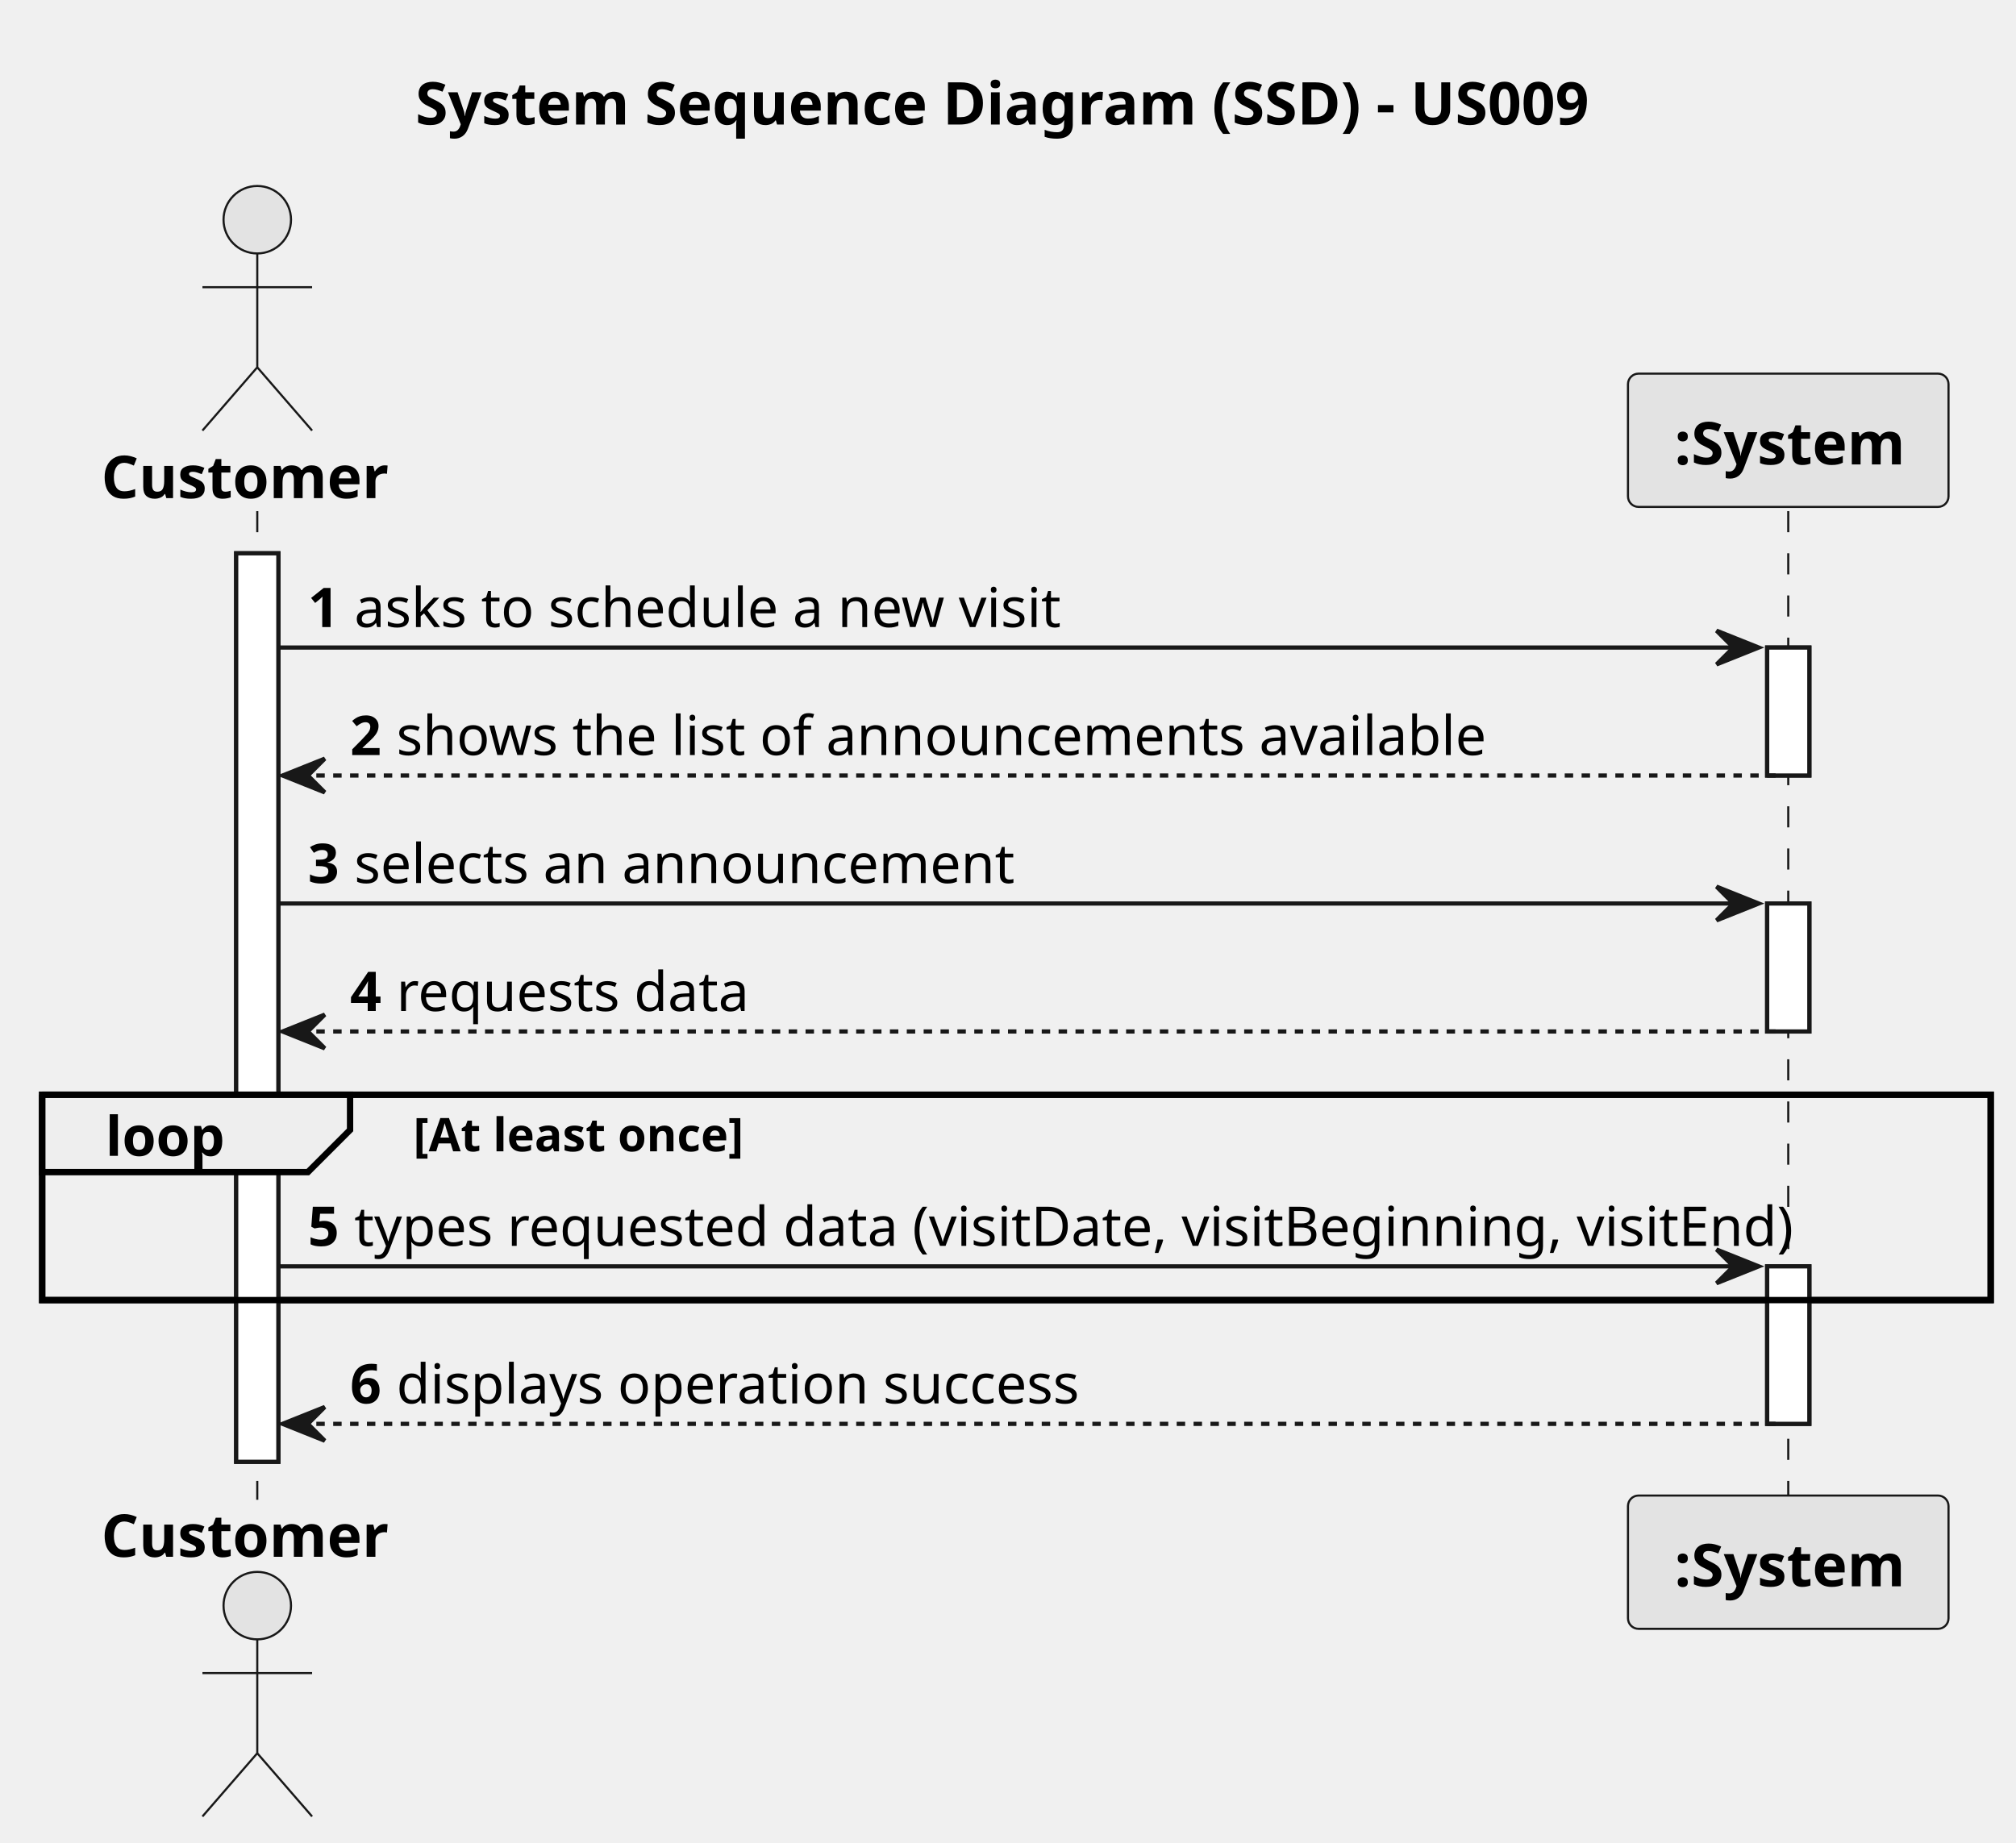
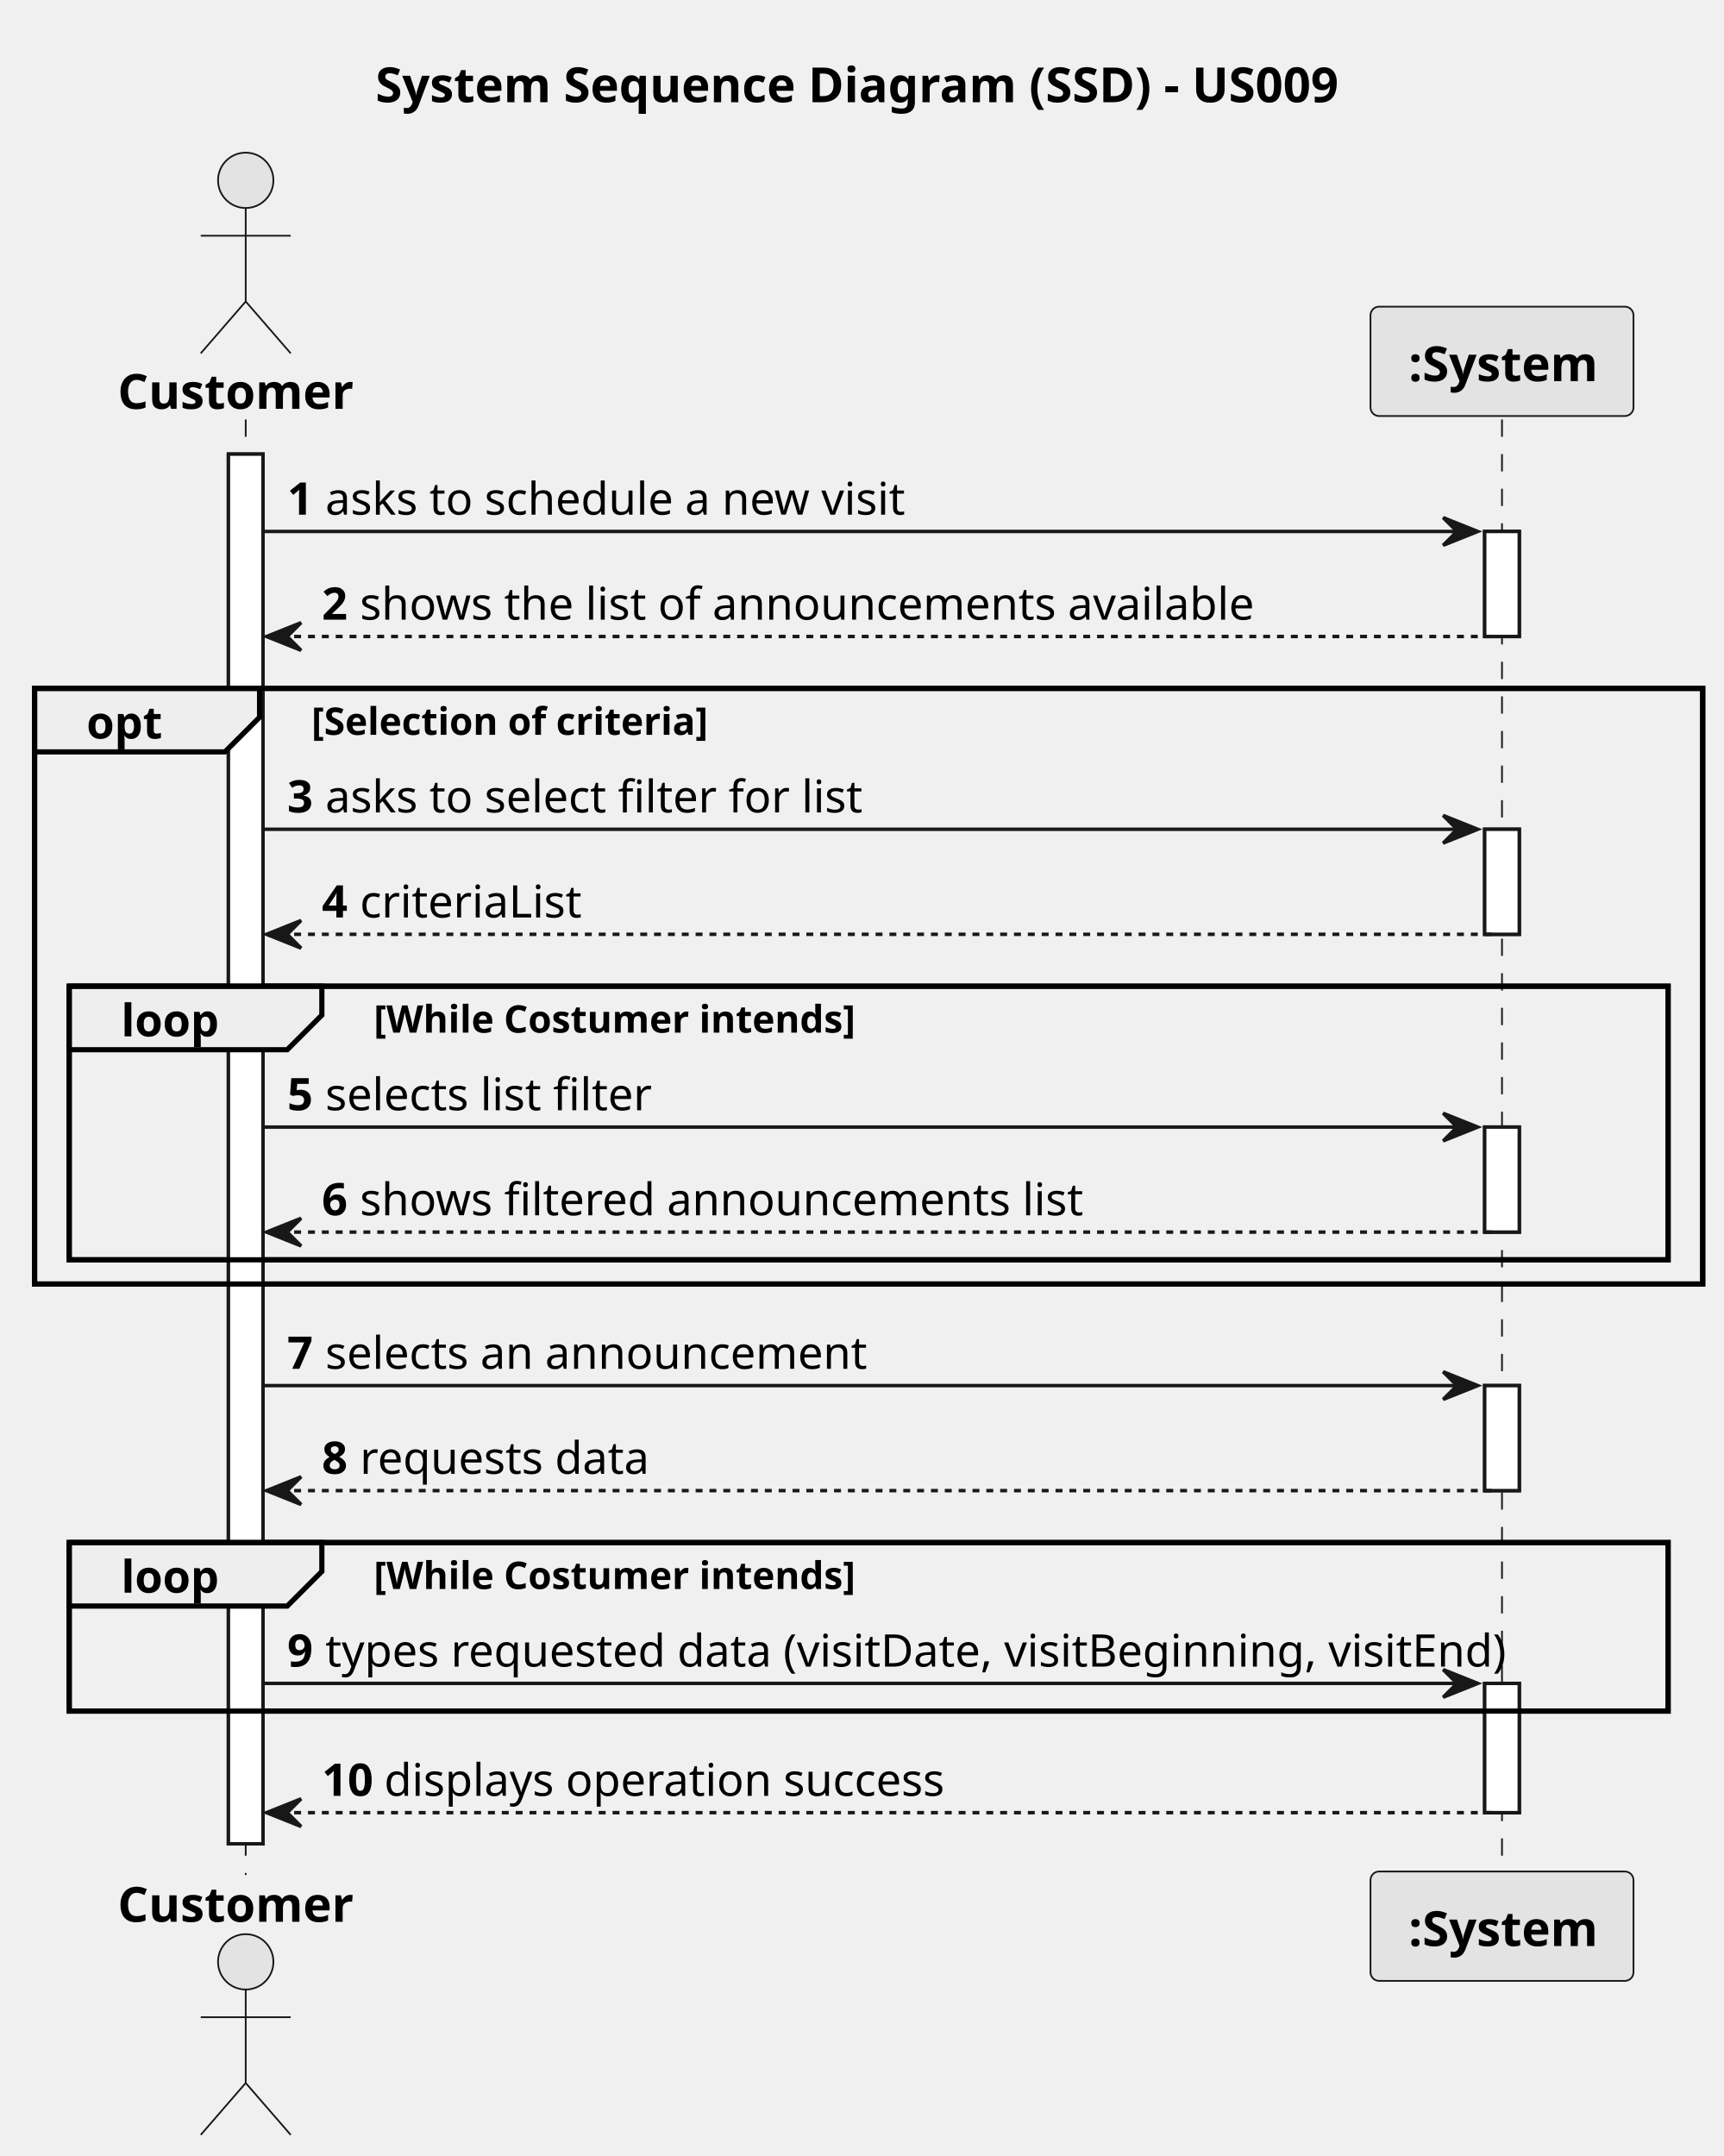
- <svg xmlns="http://www.w3.org/2000/svg" contentStyleType="text/css" height="437px" preserveAspectRatio="none" style="width:478px;height:437px;background:#FFFFFF;" version="1.1" viewBox="0 0 478 437" width="478px" zoomAndPan="magnify">
+ <svg xmlns="http://www.w3.org/2000/svg" contentStyleType="text/css" height="623px" preserveAspectRatio="none" style="width:498px;height:623px;background:#FFFFFF;" version="1.1" viewBox="0 0 498 623" width="498px" zoomAndPan="magnify">
  <defs />
  <g>
-     <text fill="#000000" font-family="sans-serif" font-size="14" font-weight="bold" lengthAdjust="spacing" textLength="284" x="98.5" y="29.533">System Sequence Diagram (SSD) - US009</text>
-     <rect fill="#FFFFFF" height="215.461" style="stroke:#181818;stroke-width:1.0;" width="10" x="56" y="131.219" />
-     <rect fill="#FFFFFF" height="30.352" style="stroke:#181818;stroke-width:1.0;" width="10" x="419" y="153.57" />
-     <rect fill="#FFFFFF" height="30.352" style="stroke:#181818;stroke-width:1.0;" width="10" x="419" y="214.273" />
-     <rect fill="#FFFFFF" height="37.352" style="stroke:#181818;stroke-width:1.0;" width="10" x="419" y="300.328" />
-     <rect fill="none" height="48.703" style="stroke:#000000;stroke-width:1.5;" width="462" x="10" y="259.625" />
-     <line style="stroke:#181818;stroke-width:0.5;stroke-dasharray:5.0,5.0;" x1="61" x2="61" y1="121.219" y2="355.68" />
-     <line style="stroke:#181818;stroke-width:0.5;stroke-dasharray:5.0,5.0;" x1="424" x2="424" y1="121.219" y2="355.68" />
-     <text fill="#000000" font-family="sans-serif" font-size="14" font-weight="bold" lengthAdjust="spacing" textLength="68" x="24" y="118.143">Customer</text>
-     <ellipse cx="61" cy="52.109" fill="#E3E3E3" rx="8" ry="8" style="stroke:#181818;stroke-width:0.5;" />
-     <path d="M61,60.109 L61,87.109 M48,68.109 L74,68.109 M61,87.109 L48,102.109 M61,87.109 L74,102.109 " fill="none" style="stroke:#181818;stroke-width:0.5;" />
-     <text fill="#000000" font-family="sans-serif" font-size="14" font-weight="bold" lengthAdjust="spacing" textLength="68" x="24" y="369.213">Customer</text>
-     <ellipse cx="61" cy="380.789" fill="#E3E3E3" rx="8" ry="8" style="stroke:#181818;stroke-width:0.5;" />
-     <path d="M61,388.789 L61,415.789 M48,396.789 L74,396.789 M61,415.789 L48,430.789 M61,415.789 L74,430.789 " fill="none" style="stroke:#181818;stroke-width:0.5;" />
-     <rect fill="#E3E3E3" height="31.609" rx="2.5" ry="2.5" style="stroke:#181818;stroke-width:0.5;" width="76" x="386" y="88.609" />
-     <text fill="#000000" font-family="sans-serif" font-size="14" font-weight="bold" lengthAdjust="spacing" textLength="54" x="397" y="110.143">:System</text>
-     <rect fill="#E3E3E3" height="31.609" rx="2.5" ry="2.5" style="stroke:#181818;stroke-width:0.5;" width="76" x="386" y="354.68" />
-     <text fill="#000000" font-family="sans-serif" font-size="14" font-weight="bold" lengthAdjust="spacing" textLength="54" x="397" y="376.213">:System</text>
-     <rect fill="#FFFFFF" height="215.461" style="stroke:#181818;stroke-width:1.0;" width="10" x="56" y="131.219" />
-     <rect fill="#FFFFFF" height="30.352" style="stroke:#181818;stroke-width:1.0;" width="10" x="419" y="153.57" />
-     <rect fill="#FFFFFF" height="30.352" style="stroke:#181818;stroke-width:1.0;" width="10" x="419" y="214.273" />
-     <rect fill="#FFFFFF" height="37.352" style="stroke:#181818;stroke-width:1.0;" width="10" x="419" y="300.328" />
-     <polygon fill="#181818" points="407,149.57,417,153.57,407,157.57,411,153.57" style="stroke:#181818;stroke-width:1.0;" />
-     <line style="stroke:#181818;stroke-width:1.0;" x1="66" x2="413" y1="153.57" y2="153.57" />
-     <text fill="#000000" font-family="sans-serif" font-size="13" font-weight="bold" lengthAdjust="spacing" textLength="7" x="73" y="148.714">1</text>
-     <text fill="#000000" font-family="sans-serif" font-size="13" lengthAdjust="spacing" textLength="163" x="84" y="148.714">asks to schedule a new visit</text>
-     <polygon fill="#181818" points="77,179.922,67,183.922,77,187.922,73,183.922" style="stroke:#181818;stroke-width:1.0;" />
-     <line style="stroke:#181818;stroke-width:1.0;stroke-dasharray:2.0,2.0;" x1="71" x2="423" y1="183.922" y2="183.922" />
-     <text fill="#000000" font-family="sans-serif" font-size="13" font-weight="bold" lengthAdjust="spacing" textLength="7" x="83" y="179.065">2</text>
-     <text fill="#000000" font-family="sans-serif" font-size="13" lengthAdjust="spacing" textLength="243" x="94" y="179.065">shows the list of announcements available</text>
-     <polygon fill="#181818" points="407,210.273,417,214.273,407,218.273,411,214.273" style="stroke:#181818;stroke-width:1.0;" />
-     <line style="stroke:#181818;stroke-width:1.0;" x1="66" x2="413" y1="214.273" y2="214.273" />
-     <text fill="#000000" font-family="sans-serif" font-size="13" font-weight="bold" lengthAdjust="spacing" textLength="7" x="73" y="209.417">3</text>
-     <text fill="#000000" font-family="sans-serif" font-size="13" lengthAdjust="spacing" textLength="149" x="84" y="209.417">selects an announcement</text>
-     <polygon fill="#181818" points="77,240.625,67,244.625,77,248.625,73,244.625" style="stroke:#181818;stroke-width:1.0;" />
-     <line style="stroke:#181818;stroke-width:1.0;stroke-dasharray:2.0,2.0;" x1="71" x2="423" y1="244.625" y2="244.625" />
-     <text fill="#000000" font-family="sans-serif" font-size="13" font-weight="bold" lengthAdjust="spacing" textLength="7" x="83" y="239.769">4</text>
-     <text fill="#000000" font-family="sans-serif" font-size="13" lengthAdjust="spacing" textLength="79" x="94" y="239.769">requests data</text>
-     <path d="M10,259.625 L83,259.625 L83,267.977 L73,277.977 L10,277.977 L10,259.625 " fill="#EEEEEE" style="stroke:#000000;stroke-width:1.5;" />
-     <rect fill="none" height="48.703" style="stroke:#000000;stroke-width:1.5;" width="462" x="10" y="259.625" />
-     <text fill="#000000" font-family="sans-serif" font-size="13" font-weight="bold" lengthAdjust="spacing" textLength="28" x="25" y="274.12">loop</text>
-     <text fill="#000000" font-family="sans-serif" font-size="11" font-weight="bold" lengthAdjust="spacing" textLength="80" x="98" y="273.044">[At least once]</text>
-     <polygon fill="#181818" points="407,296.328,417,300.328,407,304.328,411,300.328" style="stroke:#181818;stroke-width:1.0;" />
-     <line style="stroke:#181818;stroke-width:1.0;" x1="66" x2="413" y1="300.328" y2="300.328" />
-     <text fill="#000000" font-family="sans-serif" font-size="13" font-weight="bold" lengthAdjust="spacing" textLength="7" x="73" y="295.472">5</text>
-     <text fill="#000000" font-family="sans-serif" font-size="13" lengthAdjust="spacing" textLength="323" x="84" y="295.472">types requested data (visitDate, visitBeginning, visitEnd)</text>
-     <polygon fill="#181818" points="77,333.68,67,337.68,77,341.68,73,337.68" style="stroke:#181818;stroke-width:1.0;" />
-     <line style="stroke:#181818;stroke-width:1.0;stroke-dasharray:2.0,2.0;" x1="71" x2="423" y1="337.68" y2="337.68" />
-     <text fill="#000000" font-family="sans-serif" font-size="13" font-weight="bold" lengthAdjust="spacing" textLength="7" x="83" y="332.823">6</text>
-     <text fill="#000000" font-family="sans-serif" font-size="13" lengthAdjust="spacing" textLength="158" x="94" y="332.823">displays operation success</text>
+     <text fill="#000000" font-family="sans-serif" font-size="14" font-weight="bold" lengthAdjust="spacing" textLength="284" x="108.5" y="29.533">System Sequence Diagram (SSD) - US009</text>
+     <rect fill="#FFFFFF" height="401.57" style="stroke:#181818;stroke-width:1.0;" width="10" x="66" y="131.219" />
+     <rect fill="#FFFFFF" height="30.352" style="stroke:#181818;stroke-width:1.0;" width="10" x="429" y="153.57" />
+     <rect fill="#FFFFFF" height="30.352" style="stroke:#181818;stroke-width:1.0;" width="10" x="429" y="239.625" />
+     <rect fill="#FFFFFF" height="30.352" style="stroke:#181818;stroke-width:1.0;" width="10" x="429" y="325.68" />
+     <rect fill="#FFFFFF" height="30.352" style="stroke:#181818;stroke-width:1.0;" width="10" x="429" y="400.383" />
+     <rect fill="#FFFFFF" height="37.352" style="stroke:#181818;stroke-width:1.0;" width="10" x="429" y="486.438" />
+     <rect fill="none" height="172.109" style="stroke:#000000;stroke-width:1.5;" width="482" x="10" y="198.922" />
+     <rect fill="none" height="79.055" style="stroke:#000000;stroke-width:1.5;" width="462" x="20" y="284.977" />
+     <rect fill="none" height="48.703" style="stroke:#000000;stroke-width:1.5;" width="462" x="20" y="445.734" />
+     <line style="stroke:#181818;stroke-width:0.5;stroke-dasharray:5.0,5.0;" x1="71" x2="71" y1="121.219" y2="541.789" />
+     <line style="stroke:#181818;stroke-width:0.5;stroke-dasharray:5.0,5.0;" x1="434" x2="434" y1="121.219" y2="541.789" />
+     <text fill="#000000" font-family="sans-serif" font-size="14" font-weight="bold" lengthAdjust="spacing" textLength="68" x="34" y="118.143">Customer</text>
+     <ellipse cx="71" cy="52.109" fill="#E3E3E3" rx="8" ry="8" style="stroke:#181818;stroke-width:0.5;" />
+     <path d="M71,60.109 L71,87.109 M58,68.109 L84,68.109 M71,87.109 L58,102.109 M71,87.109 L84,102.109 " fill="none" style="stroke:#181818;stroke-width:0.5;" />
+     <text fill="#000000" font-family="sans-serif" font-size="14" font-weight="bold" lengthAdjust="spacing" textLength="68" x="34" y="555.322">Customer</text>
+     <ellipse cx="71" cy="566.898" fill="#E3E3E3" rx="8" ry="8" style="stroke:#181818;stroke-width:0.5;" />
+     <path d="M71,574.898 L71,601.898 M58,582.898 L84,582.898 M71,601.898 L58,616.898 M71,601.898 L84,616.898 " fill="none" style="stroke:#181818;stroke-width:0.5;" />
+     <rect fill="#E3E3E3" height="31.609" rx="2.5" ry="2.5" style="stroke:#181818;stroke-width:0.5;" width="76" x="396" y="88.609" />
+     <text fill="#000000" font-family="sans-serif" font-size="14" font-weight="bold" lengthAdjust="spacing" textLength="54" x="407" y="110.143">:System</text>
+     <rect fill="#E3E3E3" height="31.609" rx="2.5" ry="2.5" style="stroke:#181818;stroke-width:0.5;" width="76" x="396" y="540.789" />
+     <text fill="#000000" font-family="sans-serif" font-size="14" font-weight="bold" lengthAdjust="spacing" textLength="54" x="407" y="562.322">:System</text>
+     <rect fill="#FFFFFF" height="401.57" style="stroke:#181818;stroke-width:1.0;" width="10" x="66" y="131.219" />
+     <rect fill="#FFFFFF" height="30.352" style="stroke:#181818;stroke-width:1.0;" width="10" x="429" y="153.57" />
+     <rect fill="#FFFFFF" height="30.352" style="stroke:#181818;stroke-width:1.0;" width="10" x="429" y="239.625" />
+     <rect fill="#FFFFFF" height="30.352" style="stroke:#181818;stroke-width:1.0;" width="10" x="429" y="325.68" />
+     <rect fill="#FFFFFF" height="30.352" style="stroke:#181818;stroke-width:1.0;" width="10" x="429" y="400.383" />
+     <rect fill="#FFFFFF" height="37.352" style="stroke:#181818;stroke-width:1.0;" width="10" x="429" y="486.438" />
+     <polygon fill="#181818" points="417,149.57,427,153.57,417,157.57,421,153.57" style="stroke:#181818;stroke-width:1.0;" />
+     <line style="stroke:#181818;stroke-width:1.0;" x1="76" x2="423" y1="153.57" y2="153.57" />
+     <text fill="#000000" font-family="sans-serif" font-size="13" font-weight="bold" lengthAdjust="spacing" textLength="7" x="83" y="148.714">1</text>
+     <text fill="#000000" font-family="sans-serif" font-size="13" lengthAdjust="spacing" textLength="163" x="94" y="148.714">asks to schedule a new visit</text>
+     <polygon fill="#181818" points="87,179.922,77,183.922,87,187.922,83,183.922" style="stroke:#181818;stroke-width:1.0;" />
+     <line style="stroke:#181818;stroke-width:1.0;stroke-dasharray:2.0,2.0;" x1="81" x2="433" y1="183.922" y2="183.922" />
+     <text fill="#000000" font-family="sans-serif" font-size="13" font-weight="bold" lengthAdjust="spacing" textLength="7" x="93" y="179.065">2</text>
+     <text fill="#000000" font-family="sans-serif" font-size="13" lengthAdjust="spacing" textLength="243" x="104" y="179.065">shows the list of announcements available</text>
+     <path d="M10,198.922 L75,198.922 L75,207.273 L65,217.273 L10,217.273 L10,198.922 " fill="#EEEEEE" style="stroke:#000000;stroke-width:1.5;" />
+     <rect fill="none" height="172.109" style="stroke:#000000;stroke-width:1.5;" width="482" x="10" y="198.922" />
+     <text fill="#000000" font-family="sans-serif" font-size="13" font-weight="bold" lengthAdjust="spacing" textLength="20" x="25" y="213.417">opt</text>
+     <text fill="#000000" font-family="sans-serif" font-size="11" font-weight="bold" lengthAdjust="spacing" textLength="115" x="90" y="212.341">[Selection of criteria]</text>
+     <polygon fill="#181818" points="417,235.625,427,239.625,417,243.625,421,239.625" style="stroke:#181818;stroke-width:1.0;" />
+     <line style="stroke:#181818;stroke-width:1.0;" x1="76" x2="423" y1="239.625" y2="239.625" />
+     <text fill="#000000" font-family="sans-serif" font-size="13" font-weight="bold" lengthAdjust="spacing" textLength="7" x="83" y="234.769">3</text>
+     <text fill="#000000" font-family="sans-serif" font-size="13" lengthAdjust="spacing" textLength="149" x="94" y="234.769">asks to select filter for list</text>
+     <polygon fill="#181818" points="87,265.977,77,269.977,87,273.977,83,269.977" style="stroke:#181818;stroke-width:1.0;" />
+     <line style="stroke:#181818;stroke-width:1.0;stroke-dasharray:2.0,2.0;" x1="81" x2="433" y1="269.977" y2="269.977" />
+     <text fill="#000000" font-family="sans-serif" font-size="13" font-weight="bold" lengthAdjust="spacing" textLength="7" x="93" y="265.12">4</text>
+     <text fill="#000000" font-family="sans-serif" font-size="13" lengthAdjust="spacing" textLength="60" x="104" y="265.12">criteriaList</text>
+     <path d="M20,284.977 L93,284.977 L93,293.328 L83,303.328 L20,303.328 L20,284.977 " fill="#EEEEEE" style="stroke:#000000;stroke-width:1.5;" />
+     <rect fill="none" height="79.055" style="stroke:#000000;stroke-width:1.5;" width="462" x="20" y="284.977" />
+     <text fill="#000000" font-family="sans-serif" font-size="13" font-weight="bold" lengthAdjust="spacing" textLength="28" x="35" y="299.472">loop</text>
+     <text fill="#000000" font-family="sans-serif" font-size="11" font-weight="bold" lengthAdjust="spacing" textLength="142" x="108" y="298.396">[While Costumer intends]</text>
+     <polygon fill="#181818" points="417,321.68,427,325.68,417,329.68,421,325.68" style="stroke:#181818;stroke-width:1.0;" />
+     <line style="stroke:#181818;stroke-width:1.0;" x1="76" x2="423" y1="325.68" y2="325.68" />
+     <text fill="#000000" font-family="sans-serif" font-size="13" font-weight="bold" lengthAdjust="spacing" textLength="7" x="83" y="320.823">5</text>
+     <text fill="#000000" font-family="sans-serif" font-size="13" lengthAdjust="spacing" textLength="91" x="94" y="320.823">selects list filter</text>
+     <polygon fill="#181818" points="87,352.031,77,356.031,87,360.031,83,356.031" style="stroke:#181818;stroke-width:1.0;" />
+     <line style="stroke:#181818;stroke-width:1.0;stroke-dasharray:2.0,2.0;" x1="81" x2="433" y1="356.031" y2="356.031" />
+     <text fill="#000000" font-family="sans-serif" font-size="13" font-weight="bold" lengthAdjust="spacing" textLength="7" x="93" y="351.175">6</text>
+     <text fill="#000000" font-family="sans-serif" font-size="13" lengthAdjust="spacing" textLength="196" x="104" y="351.175">shows filtered announcements list</text>
+     <polygon fill="#181818" points="417,396.383,427,400.383,417,404.383,421,400.383" style="stroke:#181818;stroke-width:1.0;" />
+     <line style="stroke:#181818;stroke-width:1.0;" x1="76" x2="423" y1="400.383" y2="400.383" />
+     <text fill="#000000" font-family="sans-serif" font-size="13" font-weight="bold" lengthAdjust="spacing" textLength="7" x="83" y="395.526">7</text>
+     <text fill="#000000" font-family="sans-serif" font-size="13" lengthAdjust="spacing" textLength="149" x="94" y="395.526">selects an announcement</text>
+     <polygon fill="#181818" points="87,426.734,77,430.734,87,434.734,83,430.734" style="stroke:#181818;stroke-width:1.0;" />
+     <line style="stroke:#181818;stroke-width:1.0;stroke-dasharray:2.0,2.0;" x1="81" x2="433" y1="430.734" y2="430.734" />
+     <text fill="#000000" font-family="sans-serif" font-size="13" font-weight="bold" lengthAdjust="spacing" textLength="7" x="93" y="425.878">8</text>
+     <text fill="#000000" font-family="sans-serif" font-size="13" lengthAdjust="spacing" textLength="79" x="104" y="425.878">requests data</text>
+     <path d="M20,445.734 L93,445.734 L93,454.086 L83,464.086 L20,464.086 L20,445.734 " fill="#EEEEEE" style="stroke:#000000;stroke-width:1.5;" />
+     <rect fill="none" height="48.703" style="stroke:#000000;stroke-width:1.5;" width="462" x="20" y="445.734" />
+     <text fill="#000000" font-family="sans-serif" font-size="13" font-weight="bold" lengthAdjust="spacing" textLength="28" x="35" y="460.229">loop</text>
+     <text fill="#000000" font-family="sans-serif" font-size="11" font-weight="bold" lengthAdjust="spacing" textLength="142" x="108" y="459.153">[While Costumer intends]</text>
+     <polygon fill="#181818" points="417,482.438,427,486.438,417,490.438,421,486.438" style="stroke:#181818;stroke-width:1.0;" />
+     <line style="stroke:#181818;stroke-width:1.0;" x1="76" x2="423" y1="486.438" y2="486.438" />
+     <text fill="#000000" font-family="sans-serif" font-size="13" font-weight="bold" lengthAdjust="spacing" textLength="7" x="83" y="481.581">9</text>
+     <text fill="#000000" font-family="sans-serif" font-size="13" lengthAdjust="spacing" textLength="323" x="94" y="481.581">types requested data (visitDate, visitBeginning, visitEnd)</text>
+     <polygon fill="#181818" points="87,519.789,77,523.789,87,527.789,83,523.789" style="stroke:#181818;stroke-width:1.0;" />
+     <line style="stroke:#181818;stroke-width:1.0;stroke-dasharray:2.0,2.0;" x1="81" x2="433" y1="523.789" y2="523.789" />
+     <text fill="#000000" font-family="sans-serif" font-size="13" font-weight="bold" lengthAdjust="spacing" textLength="14" x="93" y="518.933">10</text>
+     <text fill="#000000" font-family="sans-serif" font-size="13" lengthAdjust="spacing" textLength="158" x="111" y="518.933">displays operation success</text>
  </g>
</svg>
